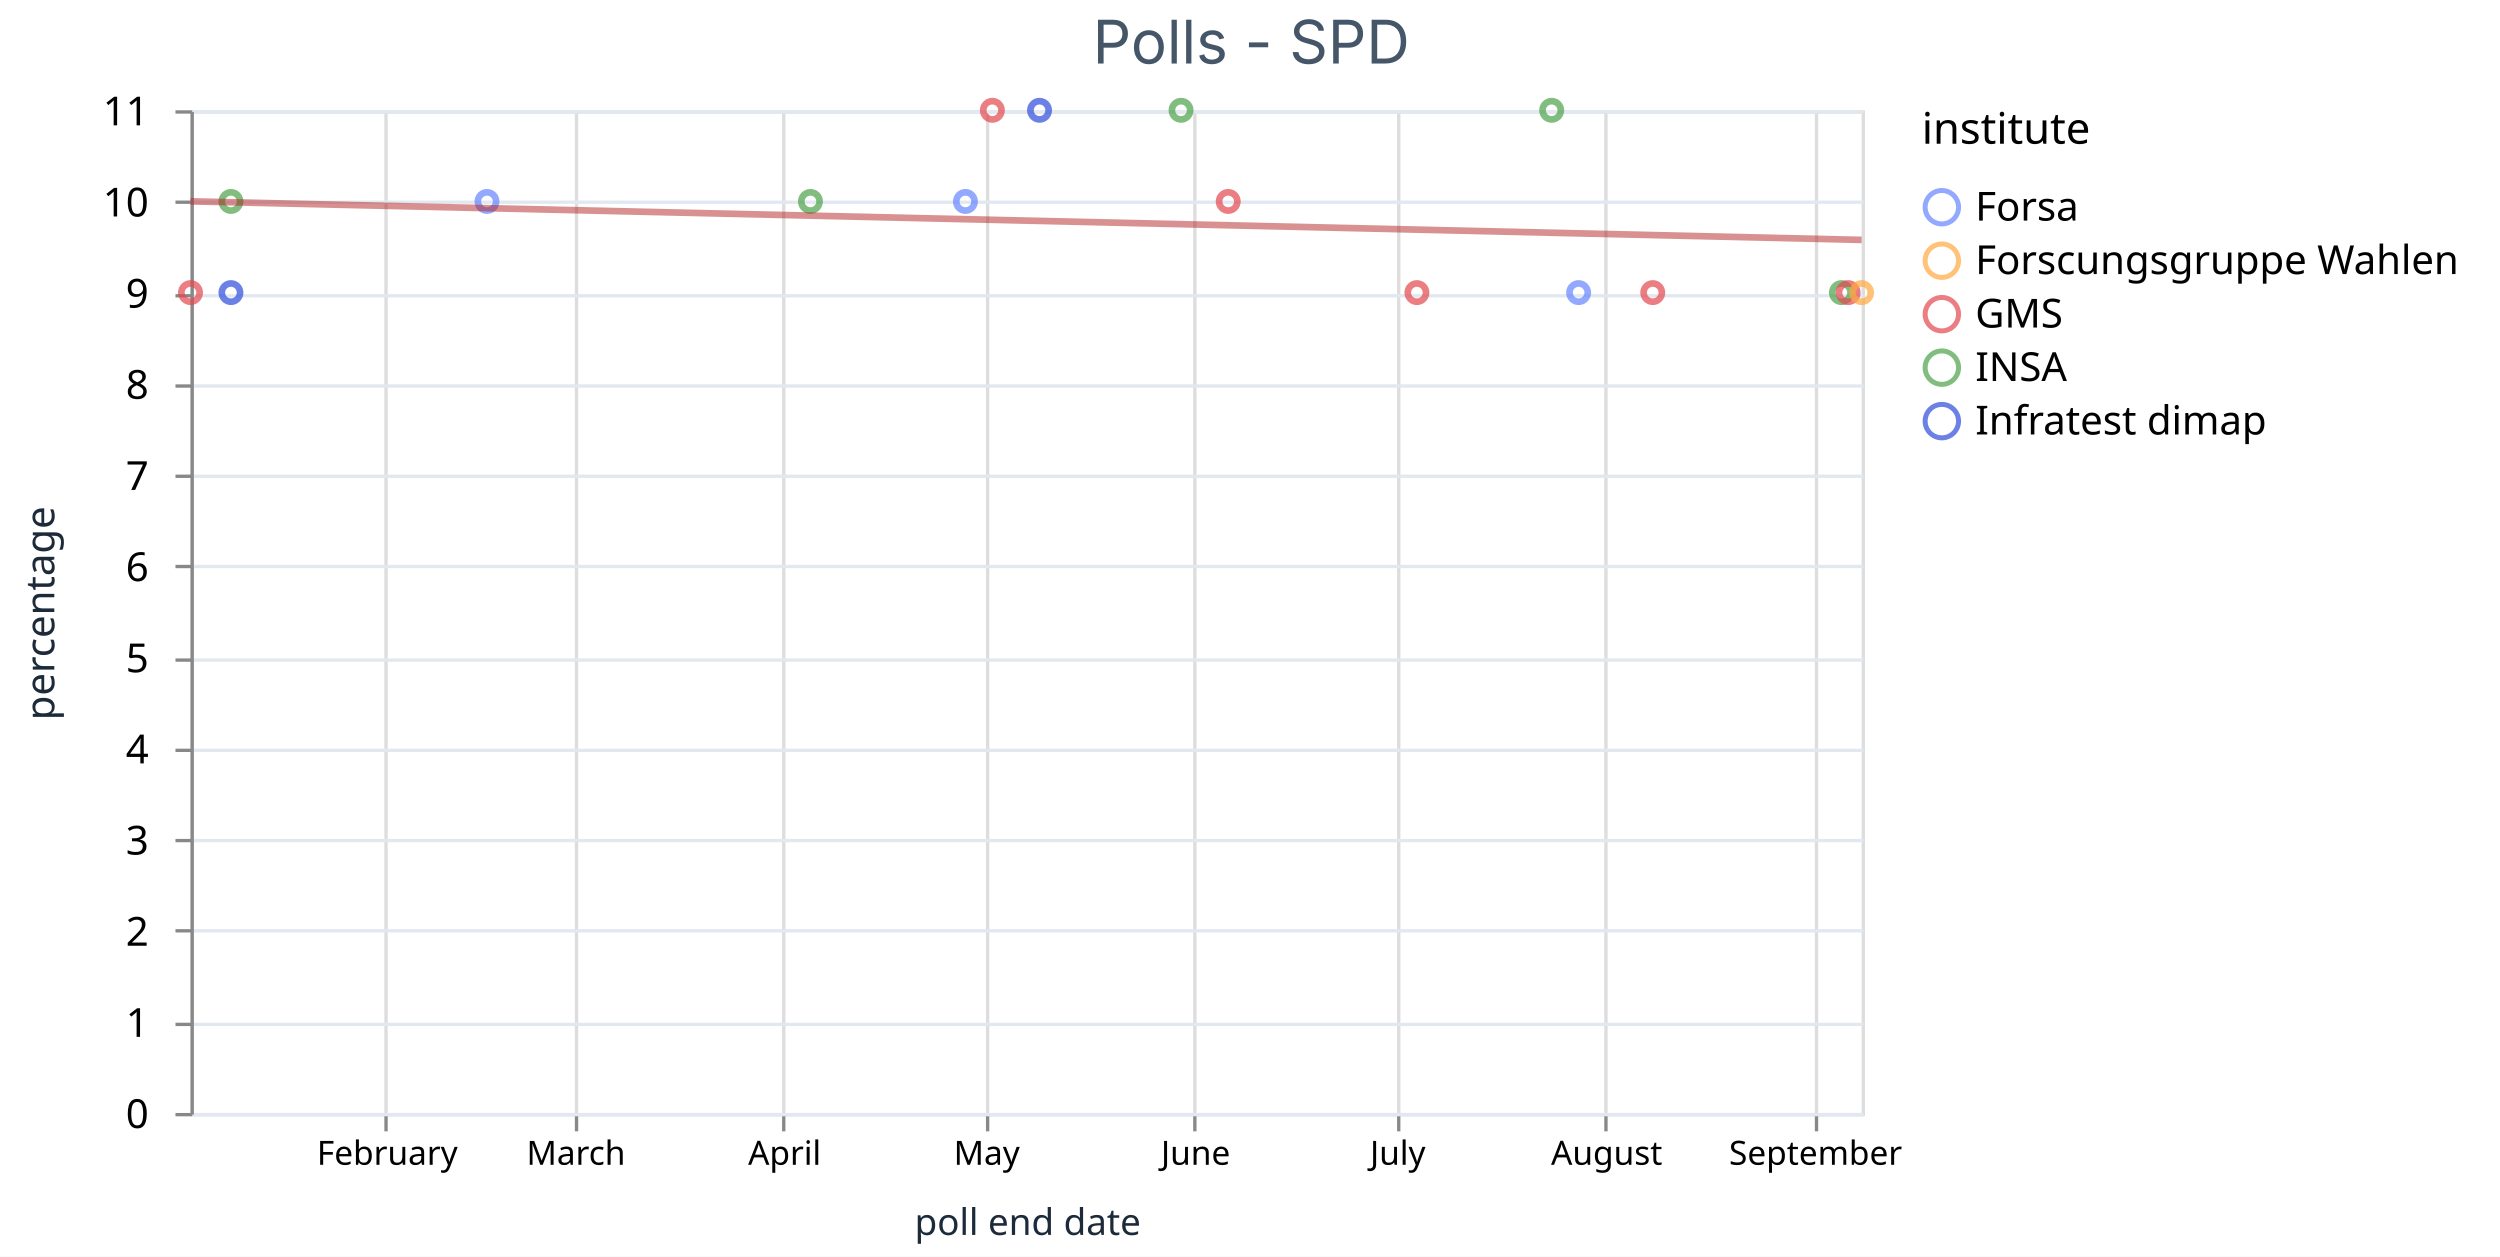
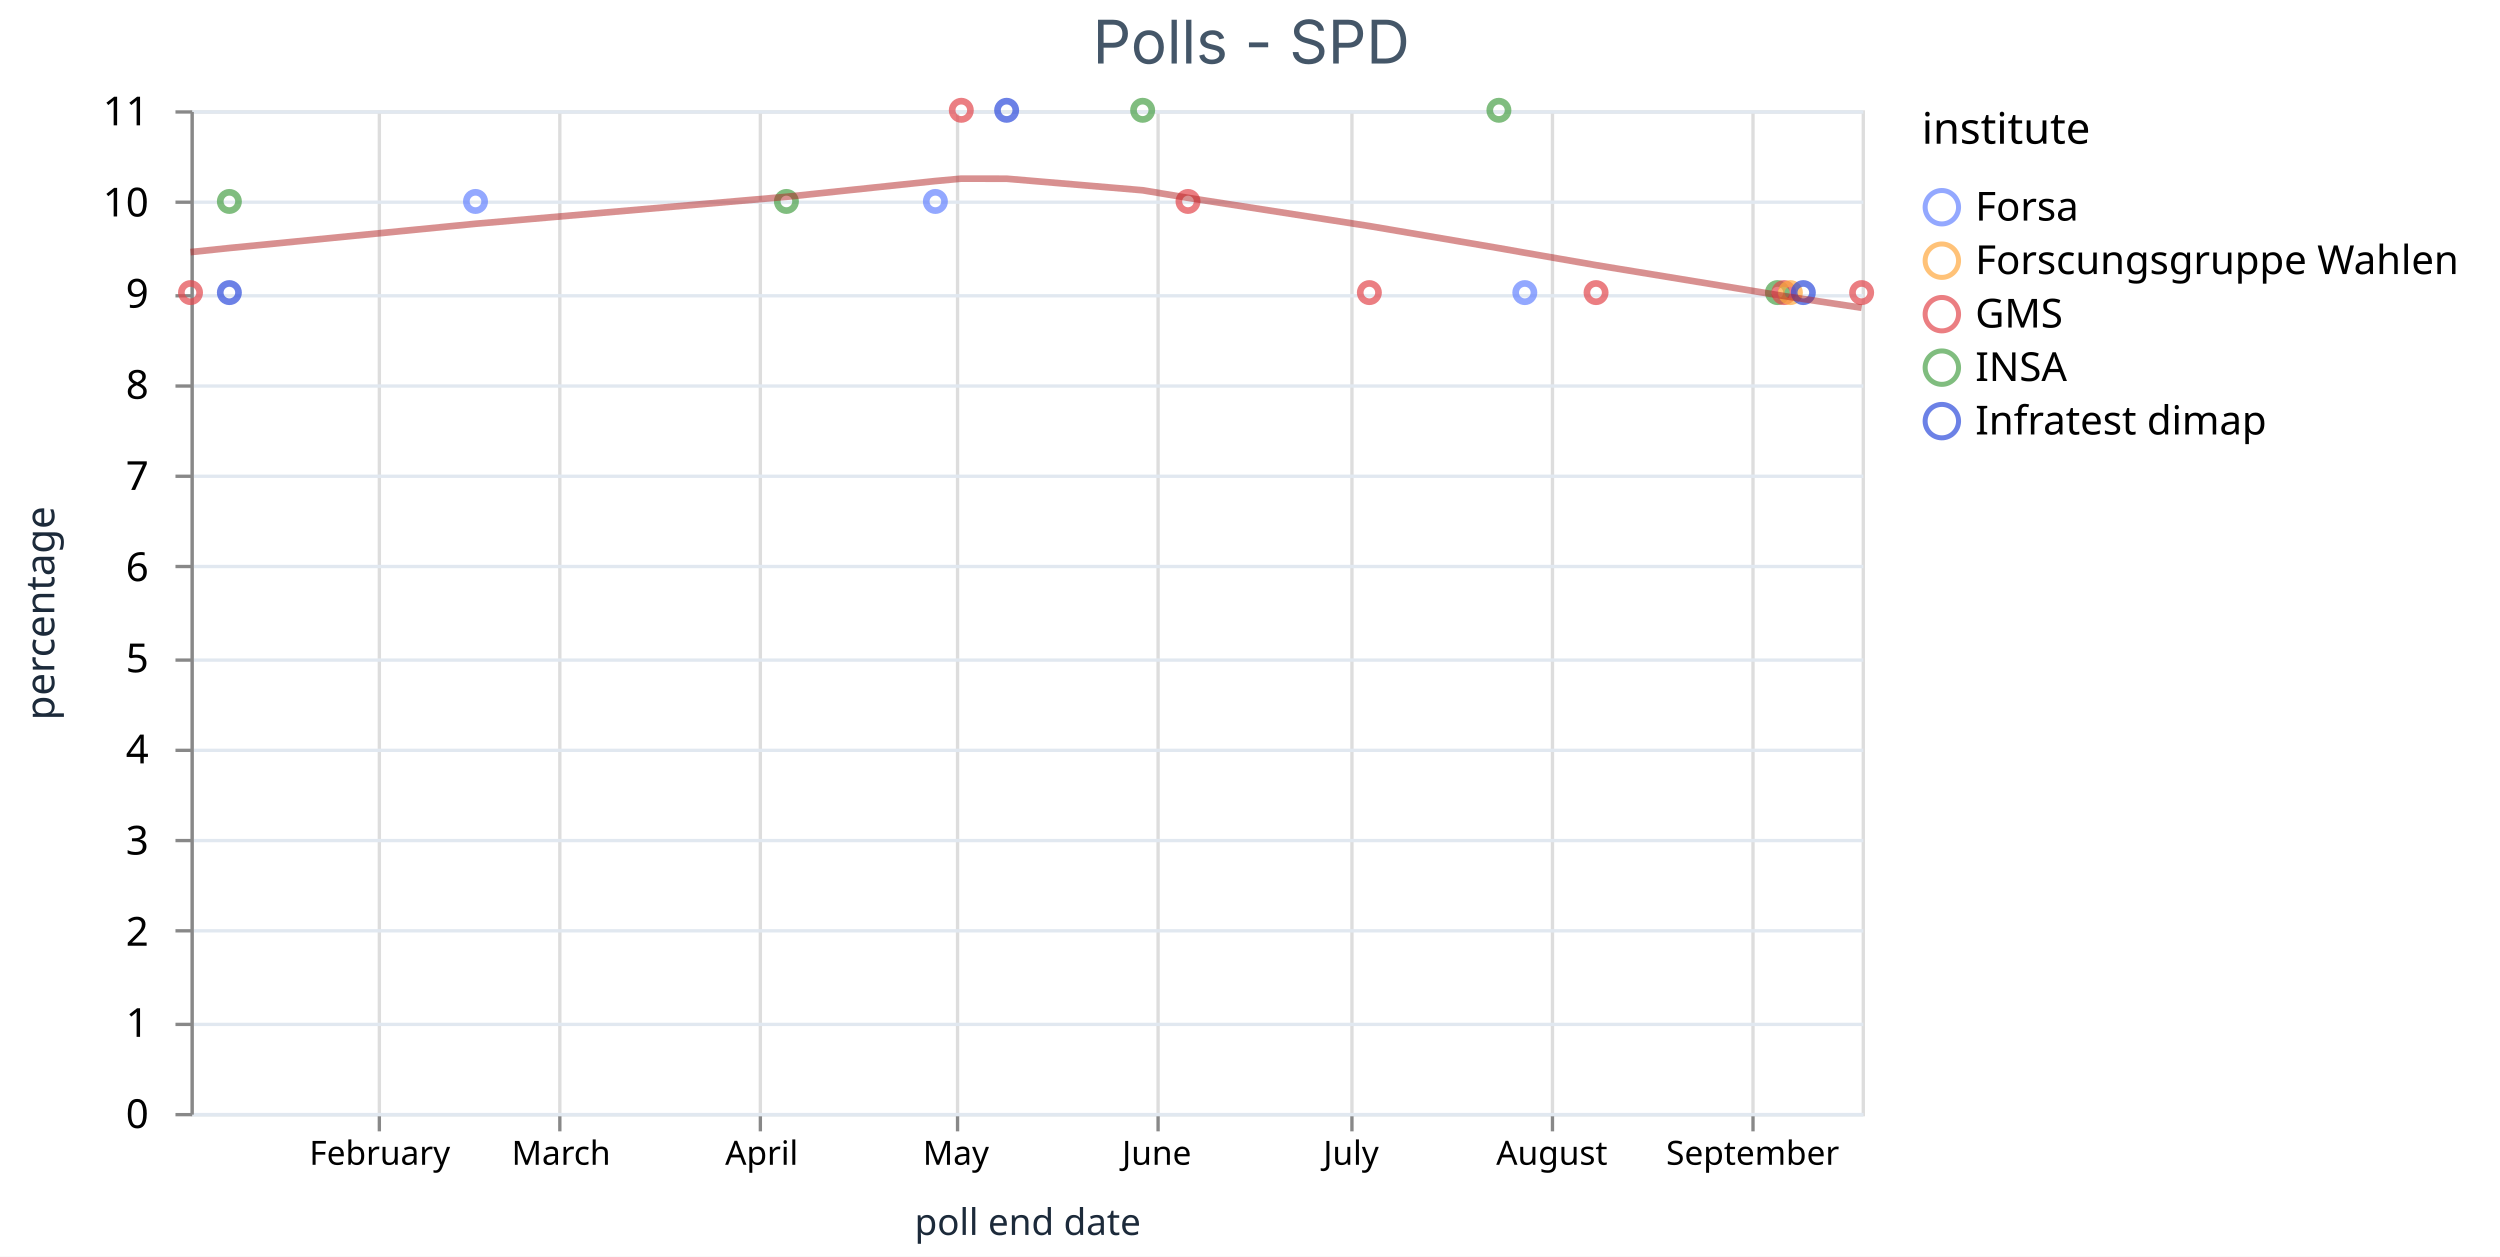
<svg xmlns="http://www.w3.org/2000/svg" version="1.1" class="marks" width="748" height="376" viewBox="0 0 748 376">
  <rect width="748" height="376" fill="#fff" />
  <g fill="none" stroke-miterlimit="10" transform="translate(57,33)">
    <g class="mark-group role-frame root" role="graphics-object" aria-roledescription="group mark container">
      <g transform="translate(0,0)">
        <path class="background" aria-hidden="true" d="M0.5,0.5h500v300h-500Z" stroke="#ddd" />
        <g>
          <g class="mark-group role-axis" aria-hidden="true">
            <g transform="translate(0.5,300.5)">
              <path class="background" aria-hidden="true" d="M0,0h0v0h0Z" pointer-events="none" />
              <g>
                <g class="mark-rule role-axis-grid" pointer-events="none">
-                   <line transform="translate(58,-300)" x2="0" y2="300" stroke="#ddd" stroke-width="1" opacity="1" />
-                   <line transform="translate(115,-300)" x2="0" y2="300" stroke="#ddd" stroke-width="1" opacity="1" />
-                   <line transform="translate(177,-300)" x2="0" y2="300" stroke="#ddd" stroke-width="1" opacity="1" />
-                   <line transform="translate(238,-300)" x2="0" y2="300" stroke="#ddd" stroke-width="1" opacity="1" />
-                   <line transform="translate(300,-300)" x2="0" y2="300" stroke="#ddd" stroke-width="1" opacity="1" />
-                   <line transform="translate(361,-300)" x2="0" y2="300" stroke="#ddd" stroke-width="1" opacity="1" />
-                   <line transform="translate(423,-300)" x2="0" y2="300" stroke="#ddd" stroke-width="1" opacity="1" />
-                   <line transform="translate(486,-300)" x2="0" y2="300" stroke="#ddd" stroke-width="1" opacity="1" />
+                   <line transform="translate(56,-300)" x2="0" y2="300" stroke="#ddd" stroke-width="1" opacity="1" />
+                   <line transform="translate(110,-300)" x2="0" y2="300" stroke="#ddd" stroke-width="1" opacity="1" />
+                   <line transform="translate(170,-300)" x2="0" y2="300" stroke="#ddd" stroke-width="1" opacity="1" />
+                   <line transform="translate(229,-300)" x2="0" y2="300" stroke="#ddd" stroke-width="1" opacity="1" />
+                   <line transform="translate(289,-300)" x2="0" y2="300" stroke="#ddd" stroke-width="1" opacity="1" />
+                   <line transform="translate(347,-300)" x2="0" y2="300" stroke="#ddd" stroke-width="1" opacity="1" />
+                   <line transform="translate(407,-300)" x2="0" y2="300" stroke="#ddd" stroke-width="1" opacity="1" />
+                   <line transform="translate(467,-300)" x2="0" y2="300" stroke="#ddd" stroke-width="1" opacity="1" />
                </g>
              </g>
              <path class="foreground" aria-hidden="true" d="" pointer-events="none" display="none" />
            </g>
          </g>
          <g class="mark-group role-axis" aria-hidden="true">
            <g transform="translate(0.5,0.5)">
              <path class="background" aria-hidden="true" d="M0,0h0v0h0Z" pointer-events="none" />
              <g>
                <g class="mark-rule role-axis-grid" pointer-events="none">
                  <line transform="translate(0,300)" x2="500" y2="0" stroke="#e1e8f0" stroke-width="1" opacity="1" />
                  <line transform="translate(0,273)" x2="500" y2="0" stroke="#e1e8f0" stroke-width="1" opacity="1" />
                  <line transform="translate(0,245)" x2="500" y2="0" stroke="#e1e8f0" stroke-width="1" opacity="1" />
                  <line transform="translate(0,218)" x2="500" y2="0" stroke="#e1e8f0" stroke-width="1" opacity="1" />
                  <line transform="translate(0,191)" x2="500" y2="0" stroke="#e1e8f0" stroke-width="1" opacity="1" />
                  <line transform="translate(0,164)" x2="500" y2="0" stroke="#e1e8f0" stroke-width="1" opacity="1" />
                  <line transform="translate(0,136)" x2="500" y2="0" stroke="#e1e8f0" stroke-width="1" opacity="1" />
                  <line transform="translate(0,109)" x2="500" y2="0" stroke="#e1e8f0" stroke-width="1" opacity="1" />
                  <line transform="translate(0,82)" x2="500" y2="0" stroke="#e1e8f0" stroke-width="1" opacity="1" />
                  <line transform="translate(0,55)" x2="500" y2="0" stroke="#e1e8f0" stroke-width="1" opacity="1" />
                  <line transform="translate(0,27)" x2="500" y2="0" stroke="#e1e8f0" stroke-width="1" opacity="1" />
                  <line transform="translate(0,0)" x2="500" y2="0" stroke="#e1e8f0" stroke-width="1" opacity="1" />
                </g>
              </g>
              <path class="foreground" aria-hidden="true" d="" pointer-events="none" display="none" />
            </g>
          </g>
-           <g class="mark-group role-axis" role="graphics-symbol" aria-roledescription="axis" aria-label="X-axis titled 'poll end date' for a time scale with values from Tuesday, 03 January 2023, 1:00:00 AM to Friday, 08 September 2023, 2:00:00 AM">
+           <g class="mark-group role-axis" role="graphics-symbol" aria-roledescription="axis" aria-label="X-axis titled 'poll end date' for a time scale with values from Tuesday, 03 January 2023, 1:00:00 AM to Monday, 18 September 2023, 2:00:00 AM">
            <g transform="translate(0.5,300.5)">
              <path class="background" aria-hidden="true" d="M0,0h0v0h0Z" pointer-events="none" />
              <g>
                <g class="mark-rule role-axis-tick" pointer-events="none">
-                   <line transform="translate(58,0)" x2="0" y2="5" stroke="#888" stroke-width="1" opacity="1" />
-                   <line transform="translate(115,0)" x2="0" y2="5" stroke="#888" stroke-width="1" opacity="1" />
-                   <line transform="translate(177,0)" x2="0" y2="5" stroke="#888" stroke-width="1" opacity="1" />
-                   <line transform="translate(238,0)" x2="0" y2="5" stroke="#888" stroke-width="1" opacity="1" />
-                   <line transform="translate(300,0)" x2="0" y2="5" stroke="#888" stroke-width="1" opacity="1" />
-                   <line transform="translate(361,0)" x2="0" y2="5" stroke="#888" stroke-width="1" opacity="1" />
-                   <line transform="translate(423,0)" x2="0" y2="5" stroke="#888" stroke-width="1" opacity="1" />
-                   <line transform="translate(486,0)" x2="0" y2="5" stroke="#888" stroke-width="1" opacity="1" />
+                   <line transform="translate(56,0)" x2="0" y2="5" stroke="#888" stroke-width="1" opacity="1" />
+                   <line transform="translate(110,0)" x2="0" y2="5" stroke="#888" stroke-width="1" opacity="1" />
+                   <line transform="translate(170,0)" x2="0" y2="5" stroke="#888" stroke-width="1" opacity="1" />
+                   <line transform="translate(229,0)" x2="0" y2="5" stroke="#888" stroke-width="1" opacity="1" />
+                   <line transform="translate(289,0)" x2="0" y2="5" stroke="#888" stroke-width="1" opacity="1" />
+                   <line transform="translate(347,0)" x2="0" y2="5" stroke="#888" stroke-width="1" opacity="1" />
+                   <line transform="translate(407,0)" x2="0" y2="5" stroke="#888" stroke-width="1" opacity="1" />
+                   <line transform="translate(467,0)" x2="0" y2="5" stroke="#888" stroke-width="1" opacity="1" />
                </g>
                <g class="mark-text role-axis-label" pointer-events="none">
-                   <text text-anchor="middle" transform="translate(58.38374,15)" font-family="sans-serif" font-size="10px" fill="#000" opacity="1">February</text>
-                   <text text-anchor="middle" transform="translate(114.8353,15)" font-family="sans-serif" font-size="10px" fill="#000" opacity="1">March</text>
-                   <text text-anchor="middle" transform="translate(177.2513,15)" font-family="sans-serif" font-size="10px" fill="#000" opacity="1">April</text>
-                   <text text-anchor="middle" transform="translate(237.7352,15)" font-family="sans-serif" font-size="10px" fill="#000" opacity="1">May</text>
-                   <text text-anchor="middle" transform="translate(300.2352,15)" font-family="sans-serif" font-size="10px" fill="#000" opacity="1">June</text>
-                   <text text-anchor="middle" transform="translate(360.7191,15)" font-family="sans-serif" font-size="10px" fill="#000" opacity="1">July</text>
-                   <text text-anchor="middle" transform="translate(423.2191,15)" font-family="sans-serif" font-size="10px" fill="#000" opacity="1">August</text>
-                   <text text-anchor="middle" transform="translate(485.7191,15)" font-family="sans-serif" font-size="10px" fill="#000" opacity="1">September</text>
+                   <text text-anchor="middle" transform="translate(56.1208,15)" font-family="sans-serif" font-size="10px" fill="#000" opacity="1">February</text>
+                   <text text-anchor="middle" transform="translate(110.3844,15)" font-family="sans-serif" font-size="10px" fill="#000" opacity="1">March</text>
+                   <text text-anchor="middle" transform="translate(170.3811,15)" font-family="sans-serif" font-size="10px" fill="#000" opacity="1">April</text>
+                   <text text-anchor="middle" transform="translate(228.5207,15)" font-family="sans-serif" font-size="10px" fill="#000" opacity="1">May</text>
+                   <text text-anchor="middle" transform="translate(288.5982,15)" font-family="sans-serif" font-size="10px" fill="#000" opacity="1">June</text>
+                   <text text-anchor="middle" transform="translate(346.7377,15)" font-family="sans-serif" font-size="10px" fill="#000" opacity="1">July</text>
+                   <text text-anchor="middle" transform="translate(406.8152,15)" font-family="sans-serif" font-size="10px" fill="#000" opacity="1">August</text>
+                   <text text-anchor="middle" transform="translate(466.8928,15)" font-family="sans-serif" font-size="10px" fill="#000" opacity="1">September</text>
                </g>
                <g class="mark-rule role-axis-domain" pointer-events="none">
                  <line transform="translate(0,0)" x2="500" y2="0" stroke="#e1e8f0" stroke-width="1" opacity="1" />
                </g>
                <g class="mark-text role-axis-title" pointer-events="none">
                  <text text-anchor="middle" transform="translate(250,36)" font-family="sans-serif" font-size="11px" font-weight="400" fill="#1c2a3a" opacity="1">poll end date</text>
                </g>
              </g>
              <path class="foreground" aria-hidden="true" d="" pointer-events="none" display="none" />
            </g>
          </g>
          <g class="mark-group role-axis" role="graphics-symbol" aria-roledescription="axis" aria-label="Y-axis titled 'percentage' for a linear scale with values from 0 to 11">
            <g transform="translate(0.5,0.5)">
              <path class="background" aria-hidden="true" d="M0,0h0v0h0Z" pointer-events="none" />
              <g>
                <g class="mark-rule role-axis-tick" pointer-events="none">
                  <line transform="translate(0,300)" x2="-5" y2="0" stroke="#888" stroke-width="1" opacity="1" />
                  <line transform="translate(0,273)" x2="-5" y2="0" stroke="#888" stroke-width="1" opacity="1" />
                  <line transform="translate(0,245)" x2="-5" y2="0" stroke="#888" stroke-width="1" opacity="1" />
                  <line transform="translate(0,218)" x2="-5" y2="0" stroke="#888" stroke-width="1" opacity="1" />
                  <line transform="translate(0,191)" x2="-5" y2="0" stroke="#888" stroke-width="1" opacity="1" />
                  <line transform="translate(0,164)" x2="-5" y2="0" stroke="#888" stroke-width="1" opacity="1" />
                  <line transform="translate(0,136)" x2="-5" y2="0" stroke="#888" stroke-width="1" opacity="1" />
                  <line transform="translate(0,109)" x2="-5" y2="0" stroke="#888" stroke-width="1" opacity="1" />
                  <line transform="translate(0,82)" x2="-5" y2="0" stroke="#888" stroke-width="1" opacity="1" />
                  <line transform="translate(0,55)" x2="-5" y2="0" stroke="#888" stroke-width="1" opacity="1" />
                  <line transform="translate(0,27)" x2="-5" y2="0" stroke="#888" stroke-width="1" opacity="1" />
                  <line transform="translate(0,0)" x2="-5" y2="0" stroke="#888" stroke-width="1" opacity="1" />
                </g>
                <g class="mark-text role-axis-label" pointer-events="none">
                  <text text-anchor="end" transform="translate(-13,304)" font-family="sans-serif" font-size="12px" fill="#000" opacity="1">0</text>
                  <text text-anchor="end" transform="translate(-13,276.7273)" font-family="sans-serif" font-size="12px" fill="#000" opacity="1">1</text>
                  <text text-anchor="end" transform="translate(-13,249.4545)" font-family="sans-serif" font-size="12px" fill="#000" opacity="1">2</text>
                  <text text-anchor="end" transform="translate(-13,222.1818)" font-family="sans-serif" font-size="12px" fill="#000" opacity="1">3</text>
                  <text text-anchor="end" transform="translate(-13,194.9091)" font-family="sans-serif" font-size="12px" fill="#000" opacity="1">4</text>
                  <text text-anchor="end" transform="translate(-13,167.6364)" font-family="sans-serif" font-size="12px" fill="#000" opacity="1">5</text>
                  <text text-anchor="end" transform="translate(-13,140.3636)" font-family="sans-serif" font-size="12px" fill="#000" opacity="1">6</text>
                  <text text-anchor="end" transform="translate(-13,113.0909)" font-family="sans-serif" font-size="12px" fill="#000" opacity="1">7</text>
                  <text text-anchor="end" transform="translate(-13,85.81818)" font-family="sans-serif" font-size="12px" fill="#000" opacity="1">8</text>
                  <text text-anchor="end" transform="translate(-13,58.54545)" font-family="sans-serif" font-size="12px" fill="#000" opacity="1">9</text>
                  <text text-anchor="end" transform="translate(-13,31.27273)" font-family="sans-serif" font-size="12px" fill="#000" opacity="1">10</text>
                  <text text-anchor="end" transform="translate(-13,4)" font-family="sans-serif" font-size="12px" fill="#000" opacity="1">11</text>
                </g>
                <g class="mark-rule role-axis-domain" pointer-events="none">
                  <line transform="translate(0,300)" x2="0" y2="-300" stroke="#888" stroke-width="1" opacity="1" />
                </g>
                <g class="mark-text role-axis-title" pointer-events="none">
                  <text text-anchor="middle" transform="translate(-38.25373,150) rotate(-90) translate(0,-3)" font-family="sans-serif" font-size="12px" font-weight="400" fill="#1c2a3a" opacity="1">percentage</text>
                </g>
              </g>
              <path class="foreground" aria-hidden="true" d="" pointer-events="none" display="none" />
            </g>
          </g>
          <g class="mark-symbol role-mark layer_0_marks" role="graphics-object" aria-roledescription="symbol mark container">
            <path aria-label="poll end date: Jan 03, 2023; percentage: 9; institute: GMS" role="graphics-symbol" aria-roledescription="point" transform="translate(0,54.54545)" d="M2.739,0A2.739,2.739,0,1,1,-2.739,0A2.739,2.739,0,1,1,2.739,0" stroke="#e2474d" stroke-width="2" opacity="0.7" />
-             <path aria-label="poll end date: Jan 09, 2023; percentage: 10; institute: INSA" role="graphics-symbol" aria-roledescription="point" transform="translate(12.09677,27.27273)" d="M2.739,0A2.739,2.739,0,1,1,-2.739,0A2.739,2.739,0,1,1,2.739,0" stroke="#4aa148" stroke-width="2" opacity="0.7" />
-             <path aria-label="poll end date: Jan 09, 2023; percentage: 9; institute: Infratest dimap" role="graphics-symbol" aria-roledescription="point" transform="translate(12.09677,54.54545)" d="M2.739,0A2.739,2.739,0,1,1,-2.739,0A2.739,2.739,0,1,1,2.739,0" stroke="#2d4cdb" stroke-width="2" opacity="0.7" />
-             <path aria-label="poll end date: Feb 16, 2023; percentage: 10; institute: Forsa" role="graphics-symbol" aria-roledescription="point" transform="translate(88.70968,27.27273)" d="M2.739,0A2.739,2.739,0,1,1,-2.739,0A2.739,2.739,0,1,1,2.739,0" stroke="#6583ff" stroke-width="2" opacity="0.7" />
-             <path aria-label="poll end date: Apr 05, 2023; percentage: 10; institute: INSA" role="graphics-symbol" aria-roledescription="point" transform="translate(185.4839,27.27273)" d="M2.739,0A2.739,2.739,0,1,1,-2.739,0A2.739,2.739,0,1,1,2.739,0" stroke="#4aa148" stroke-width="2" opacity="0.7" />
-             <path aria-label="poll end date: Apr 28, 2023; percentage: 10; institute: Forsa" role="graphics-symbol" aria-roledescription="point" transform="translate(231.8548,27.27273)" d="M2.739,0A2.739,2.739,0,1,1,-2.739,0A2.739,2.739,0,1,1,2.739,0" stroke="#6583ff" stroke-width="2" opacity="0.7" />
-             <path aria-label="poll end date: May 02, 2023; percentage: 11; institute: GMS" role="graphics-symbol" aria-roledescription="point" transform="translate(239.9194,0)" d="M2.739,0A2.739,2.739,0,1,1,-2.739,0A2.739,2.739,0,1,1,2.739,0" stroke="#e2474d" stroke-width="2" opacity="0.7" />
-             <path aria-label="poll end date: May 09, 2023; percentage: 11; institute: Infratest dimap" role="graphics-symbol" aria-roledescription="point" transform="translate(254.0323,0)" d="M2.739,0A2.739,2.739,0,1,1,-2.739,0A2.739,2.739,0,1,1,2.739,0" stroke="#2d4cdb" stroke-width="2" opacity="0.7" />
-             <path aria-label="poll end date: May 30, 2023; percentage: 11; institute: INSA" role="graphics-symbol" aria-roledescription="point" transform="translate(296.371,0)" d="M2.739,0A2.739,2.739,0,1,1,-2.739,0A2.739,2.739,0,1,1,2.739,0" stroke="#4aa148" stroke-width="2" opacity="0.7" />
-             <path aria-label="poll end date: Jun 06, 2023; percentage: 10; institute: GMS" role="graphics-symbol" aria-roledescription="point" transform="translate(310.4839,27.27273)" d="M2.739,0A2.739,2.739,0,1,1,-2.739,0A2.739,2.739,0,1,1,2.739,0" stroke="#e2474d" stroke-width="2" opacity="0.7" />
-             <path aria-label="poll end date: Jul 04, 2023; percentage: 9; institute: GMS" role="graphics-symbol" aria-roledescription="point" transform="translate(366.9355,54.54545)" d="M2.739,0A2.739,2.739,0,1,1,-2.739,0A2.739,2.739,0,1,1,2.739,0" stroke="#e2474d" stroke-width="2" opacity="0.7" />
-             <path aria-label="poll end date: Jul 24, 2023; percentage: 11; institute: INSA" role="graphics-symbol" aria-roledescription="point" transform="translate(407.2581,0)" d="M2.739,0A2.739,2.739,0,1,1,-2.739,0A2.739,2.739,0,1,1,2.739,0" stroke="#4aa148" stroke-width="2" opacity="0.7" />
-             <path aria-label="poll end date: Jul 28, 2023; percentage: 9; institute: Forsa" role="graphics-symbol" aria-roledescription="point" transform="translate(415.3226,54.54545)" d="M2.739,0A2.739,2.739,0,1,1,-2.739,0A2.739,2.739,0,1,1,2.739,0" stroke="#6583ff" stroke-width="2" opacity="0.7" />
-             <path aria-label="poll end date: Aug 08, 2023; percentage: 9; institute: GMS" role="graphics-symbol" aria-roledescription="point" transform="translate(437.5,54.54545)" d="M2.739,0A2.739,2.739,0,1,1,-2.739,0A2.739,2.739,0,1,1,2.739,0" stroke="#e2474d" stroke-width="2" opacity="0.7" />
-             <path aria-label="poll end date: Sep 05, 2023; percentage: 9; institute: INSA" role="graphics-symbol" aria-roledescription="point" transform="translate(493.9516,54.54545)" d="M2.739,0A2.739,2.739,0,1,1,-2.739,0A2.739,2.739,0,1,1,2.739,0" stroke="#4aa148" stroke-width="2" opacity="0.7" />
-             <path aria-label="poll end date: Sep 06, 2023; percentage: 9; institute: GMS" role="graphics-symbol" aria-roledescription="point" transform="translate(495.9677,54.54545)" d="M2.739,0A2.739,2.739,0,1,1,-2.739,0A2.739,2.739,0,1,1,2.739,0" stroke="#e2474d" stroke-width="2" opacity="0.7" />
-             <path aria-label="poll end date: Sep 08, 2023; percentage: 9; institute: Forscungsgruppe Wahlen" role="graphics-symbol" aria-roledescription="point" transform="translate(500,54.54545)" d="M2.739,0A2.739,2.739,0,1,1,-2.739,0A2.739,2.739,0,1,1,2.739,0" stroke="#ffa83f" stroke-width="2" opacity="0.7" />
+             <path aria-label="poll end date: Jan 09, 2023; percentage: 10; institute: INSA" role="graphics-symbol" aria-roledescription="point" transform="translate(11.62791,27.27273)" d="M2.739,0A2.739,2.739,0,1,1,-2.739,0A2.739,2.739,0,1,1,2.739,0" stroke="#4aa148" stroke-width="2" opacity="0.7" />
+             <path aria-label="poll end date: Jan 09, 2023; percentage: 9; institute: Infratest dimap" role="graphics-symbol" aria-roledescription="point" transform="translate(11.62791,54.54545)" d="M2.739,0A2.739,2.739,0,1,1,-2.739,0A2.739,2.739,0,1,1,2.739,0" stroke="#2d4cdb" stroke-width="2" opacity="0.7" />
+             <path aria-label="poll end date: Feb 16, 2023; percentage: 10; institute: Forsa" role="graphics-symbol" aria-roledescription="point" transform="translate(85.27132,27.27273)" d="M2.739,0A2.739,2.739,0,1,1,-2.739,0A2.739,2.739,0,1,1,2.739,0" stroke="#6583ff" stroke-width="2" opacity="0.7" />
+             <path aria-label="poll end date: Apr 05, 2023; percentage: 10; institute: INSA" role="graphics-symbol" aria-roledescription="point" transform="translate(178.2946,27.27273)" d="M2.739,0A2.739,2.739,0,1,1,-2.739,0A2.739,2.739,0,1,1,2.739,0" stroke="#4aa148" stroke-width="2" opacity="0.7" />
+             <path aria-label="poll end date: Apr 28, 2023; percentage: 10; institute: Forsa" role="graphics-symbol" aria-roledescription="point" transform="translate(222.8682,27.27273)" d="M2.739,0A2.739,2.739,0,1,1,-2.739,0A2.739,2.739,0,1,1,2.739,0" stroke="#6583ff" stroke-width="2" opacity="0.7" />
+             <path aria-label="poll end date: May 02, 2023; percentage: 11; institute: GMS" role="graphics-symbol" aria-roledescription="point" transform="translate(230.6202,0)" d="M2.739,0A2.739,2.739,0,1,1,-2.739,0A2.739,2.739,0,1,1,2.739,0" stroke="#e2474d" stroke-width="2" opacity="0.7" />
+             <path aria-label="poll end date: May 09, 2023; percentage: 11; institute: Infratest dimap" role="graphics-symbol" aria-roledescription="point" transform="translate(244.186,0)" d="M2.739,0A2.739,2.739,0,1,1,-2.739,0A2.739,2.739,0,1,1,2.739,0" stroke="#2d4cdb" stroke-width="2" opacity="0.7" />
+             <path aria-label="poll end date: May 30, 2023; percentage: 11; institute: INSA" role="graphics-symbol" aria-roledescription="point" transform="translate(284.8837,0)" d="M2.739,0A2.739,2.739,0,1,1,-2.739,0A2.739,2.739,0,1,1,2.739,0" stroke="#4aa148" stroke-width="2" opacity="0.7" />
+             <path aria-label="poll end date: Jun 06, 2023; percentage: 10; institute: GMS" role="graphics-symbol" aria-roledescription="point" transform="translate(298.4496,27.27273)" d="M2.739,0A2.739,2.739,0,1,1,-2.739,0A2.739,2.739,0,1,1,2.739,0" stroke="#e2474d" stroke-width="2" opacity="0.7" />
+             <path aria-label="poll end date: Jul 04, 2023; percentage: 9; institute: GMS" role="graphics-symbol" aria-roledescription="point" transform="translate(352.7132,54.54545)" d="M2.739,0A2.739,2.739,0,1,1,-2.739,0A2.739,2.739,0,1,1,2.739,0" stroke="#e2474d" stroke-width="2" opacity="0.7" />
+             <path aria-label="poll end date: Jul 24, 2023; percentage: 11; institute: INSA" role="graphics-symbol" aria-roledescription="point" transform="translate(391.4729,0)" d="M2.739,0A2.739,2.739,0,1,1,-2.739,0A2.739,2.739,0,1,1,2.739,0" stroke="#4aa148" stroke-width="2" opacity="0.7" />
+             <path aria-label="poll end date: Jul 28, 2023; percentage: 9; institute: Forsa" role="graphics-symbol" aria-roledescription="point" transform="translate(399.2248,54.54545)" d="M2.739,0A2.739,2.739,0,1,1,-2.739,0A2.739,2.739,0,1,1,2.739,0" stroke="#6583ff" stroke-width="2" opacity="0.7" />
+             <path aria-label="poll end date: Aug 08, 2023; percentage: 9; institute: GMS" role="graphics-symbol" aria-roledescription="point" transform="translate(420.5426,54.54545)" d="M2.739,0A2.739,2.739,0,1,1,-2.739,0A2.739,2.739,0,1,1,2.739,0" stroke="#e2474d" stroke-width="2" opacity="0.7" />
+             <path aria-label="poll end date: Sep 05, 2023; percentage: 9; institute: INSA" role="graphics-symbol" aria-roledescription="point" transform="translate(474.8062,54.54545)" d="M2.739,0A2.739,2.739,0,1,1,-2.739,0A2.739,2.739,0,1,1,2.739,0" stroke="#4aa148" stroke-width="2" opacity="0.7" />
+             <path aria-label="poll end date: Sep 06, 2023; percentage: 9; institute: GMS" role="graphics-symbol" aria-roledescription="point" transform="translate(476.7442,54.54545)" d="M2.739,0A2.739,2.739,0,1,1,-2.739,0A2.739,2.739,0,1,1,2.739,0" stroke="#e2474d" stroke-width="2" opacity="0.7" />
+             <path aria-label="poll end date: Sep 07, 2023; percentage: 9; institute: Forscungsgruppe Wahlen" role="graphics-symbol" aria-roledescription="point" transform="translate(478.6822,54.54545)" d="M2.739,0A2.739,2.739,0,1,1,-2.739,0A2.739,2.739,0,1,1,2.739,0" stroke="#ffa83f" stroke-width="2" opacity="0.7" />
+             <path aria-label="poll end date: Sep 09, 2023; percentage: 9; institute: Infratest dimap" role="graphics-symbol" aria-roledescription="point" transform="translate(482.5581,54.54545)" d="M2.739,0A2.739,2.739,0,1,1,-2.739,0A2.739,2.739,0,1,1,2.739,0" stroke="#2d4cdb" stroke-width="2" opacity="0.7" />
+             <path aria-label="poll end date: Sep 18, 2023; percentage: 9; institute: GMS" role="graphics-symbol" aria-roledescription="point" transform="translate(500,54.54545)" d="M2.739,0A2.739,2.739,0,1,1,-2.739,0A2.739,2.739,0,1,1,2.739,0" stroke="#e2474d" stroke-width="2" opacity="0.7" />
          </g>
          <g class="mark-line role-mark layer_1_marks" role="graphics-object" aria-roledescription="line mark container">
-             <path aria-label="poll end date: Jan 03, 2023; percentage: 10.0010698782" role="graphics-symbol" aria-roledescription="line mark" d="M0,27.244L500,38.784" stroke="firebrick" stroke-width="2" opacity="0.5" />
+             <path aria-label="poll end date: Jan 03, 2023; percentage: 9.44425706116" role="graphics-symbol" aria-roledescription="line mark" d="M0,42.429L11.628,41.208L85.271,33.951L178.295,25.882L222.868,21.167L230.62,20.453L244.186,20.474L284.884,23.931L298.45,26.197L352.713,34.642L391.473,41.245L399.225,42.618L420.543,46.338L474.806,55.256L476.744,55.558L478.682,55.858L482.558,56.455L500,59.086" stroke="firebrick" stroke-width="2" opacity="0.5" />
          </g>
          <g class="mark-group role-legend" role="graphics-symbol" aria-roledescription="legend" aria-label="Symbol legend titled 'institute' for stroke color with 5 values: Forsa, Forscungsgruppe Wahlen, GMS, INSA, Infratest dimap">
            <g transform="translate(518,0)">
              <path class="background" aria-hidden="true" d="M0,0h168v100h-168Z" pointer-events="none" />
              <g>
                <g class="mark-group role-legend-entry">
                  <g transform="translate(0,23)">
                    <path class="background" aria-hidden="true" d="M0,0h0v0h0Z" pointer-events="none" />
                    <g>
                      <g class="mark-group role-scope" role="graphics-object" aria-roledescription="group mark container">
                        <g transform="translate(0,0)">
                          <path class="background" aria-hidden="true" d="M0,0h167.448v12.5h-167.448Z" pointer-events="none" opacity="1" />
                          <g>
                            <g class="mark-symbol role-legend-symbol" pointer-events="none">
                              <path transform="translate(6,6)" d="M5,0A5,5,0,1,1,-5,0A5,5,0,1,1,5,0" stroke="#6583ff" stroke-width="1.5" opacity="0.7" />
                            </g>
                            <g class="mark-text role-legend-label" pointer-events="none">
                              <text text-anchor="start" transform="translate(16,10)" font-family="sans-serif" font-size="12px" fill="#000" opacity="1">Forsa</text>
                            </g>
                          </g>
                          <path class="foreground" aria-hidden="true" d="" pointer-events="none" display="none" />
                        </g>
                        <g transform="translate(0,16)">
                          <path class="background" aria-hidden="true" d="M0,0h167.448v12.5h-167.448Z" pointer-events="none" opacity="1" />
                          <g>
                            <g class="mark-symbol role-legend-symbol" pointer-events="none">
                              <path transform="translate(6,6)" d="M5,0A5,5,0,1,1,-5,0A5,5,0,1,1,5,0" stroke="#ffa83f" stroke-width="1.5" opacity="0.7" />
                            </g>
                            <g class="mark-text role-legend-label" pointer-events="none">
                              <text text-anchor="start" transform="translate(16,10)" font-family="sans-serif" font-size="12px" fill="#000" opacity="1">Forscungsgruppe Wahlen</text>
                            </g>
                          </g>
                          <path class="foreground" aria-hidden="true" d="" pointer-events="none" display="none" />
                        </g>
                        <g transform="translate(0,32)">
                          <path class="background" aria-hidden="true" d="M0,0h167.448v12.5h-167.448Z" pointer-events="none" opacity="1" />
                          <g>
                            <g class="mark-symbol role-legend-symbol" pointer-events="none">
                              <path transform="translate(6,6)" d="M5,0A5,5,0,1,1,-5,0A5,5,0,1,1,5,0" stroke="#e2474d" stroke-width="1.5" opacity="0.7" />
                            </g>
                            <g class="mark-text role-legend-label" pointer-events="none">
                              <text text-anchor="start" transform="translate(16,10)" font-family="sans-serif" font-size="12px" fill="#000" opacity="1">GMS</text>
                            </g>
                          </g>
                          <path class="foreground" aria-hidden="true" d="" pointer-events="none" display="none" />
                        </g>
                        <g transform="translate(0,48)">
                          <path class="background" aria-hidden="true" d="M0,0h167.448v12.5h-167.448Z" pointer-events="none" opacity="1" />
                          <g>
                            <g class="mark-symbol role-legend-symbol" pointer-events="none">
                              <path transform="translate(6,6)" d="M5,0A5,5,0,1,1,-5,0A5,5,0,1,1,5,0" stroke="#4aa148" stroke-width="1.5" opacity="0.7" />
                            </g>
                            <g class="mark-text role-legend-label" pointer-events="none">
                              <text text-anchor="start" transform="translate(16,10)" font-family="sans-serif" font-size="12px" fill="#000" opacity="1">INSA</text>
                            </g>
                          </g>
                          <path class="foreground" aria-hidden="true" d="" pointer-events="none" display="none" />
                        </g>
                        <g transform="translate(0,64)">
                          <path class="background" aria-hidden="true" d="M0,0h167.448v12.5h-167.448Z" pointer-events="none" opacity="1" />
                          <g>
                            <g class="mark-symbol role-legend-symbol" pointer-events="none">
                              <path transform="translate(6,6)" d="M5,0A5,5,0,1,1,-5,0A5,5,0,1,1,5,0" stroke="#2d4cdb" stroke-width="1.5" opacity="0.7" />
                            </g>
                            <g class="mark-text role-legend-label" pointer-events="none">
                              <text text-anchor="start" transform="translate(16,10)" font-family="sans-serif" font-size="12px" fill="#000" opacity="1">Infratest dimap</text>
                            </g>
                          </g>
                          <path class="foreground" aria-hidden="true" d="" pointer-events="none" display="none" />
                        </g>
                      </g>
                    </g>
                    <path class="foreground" aria-hidden="true" d="" pointer-events="none" display="none" />
                  </g>
                </g>
                <g class="mark-text role-legend-title" pointer-events="none">
                  <text text-anchor="start" transform="translate(0,10)" font-family="sans-serif" font-size="13px" font-weight="400" fill="#000" opacity="1">institute</text>
                </g>
              </g>
              <path class="foreground" aria-hidden="true" d="" pointer-events="none" display="none" />
            </g>
          </g>
          <g class="mark-group role-title">
            <g transform="translate(317.3731,-28)">
              <path class="background" aria-hidden="true" d="M0,0h0v0h0Z" pointer-events="none" />
              <g>
                <g class="mark-text role-title-text" role="graphics-symbol" aria-roledescription="title" aria-label="Title text 'Polls - SPD'" pointer-events="none">
                  <text text-anchor="middle" transform="translate(0,14)" font-family="Inter" font-size="18px" font-weight="400" fill="#445668" opacity="1">Polls - SPD</text>
                </g>
              </g>
              <path class="foreground" aria-hidden="true" d="" pointer-events="none" display="none" />
            </g>
          </g>
        </g>
        <path class="foreground" aria-hidden="true" d="" display="none" />
      </g>
    </g>
  </g>
</svg>
